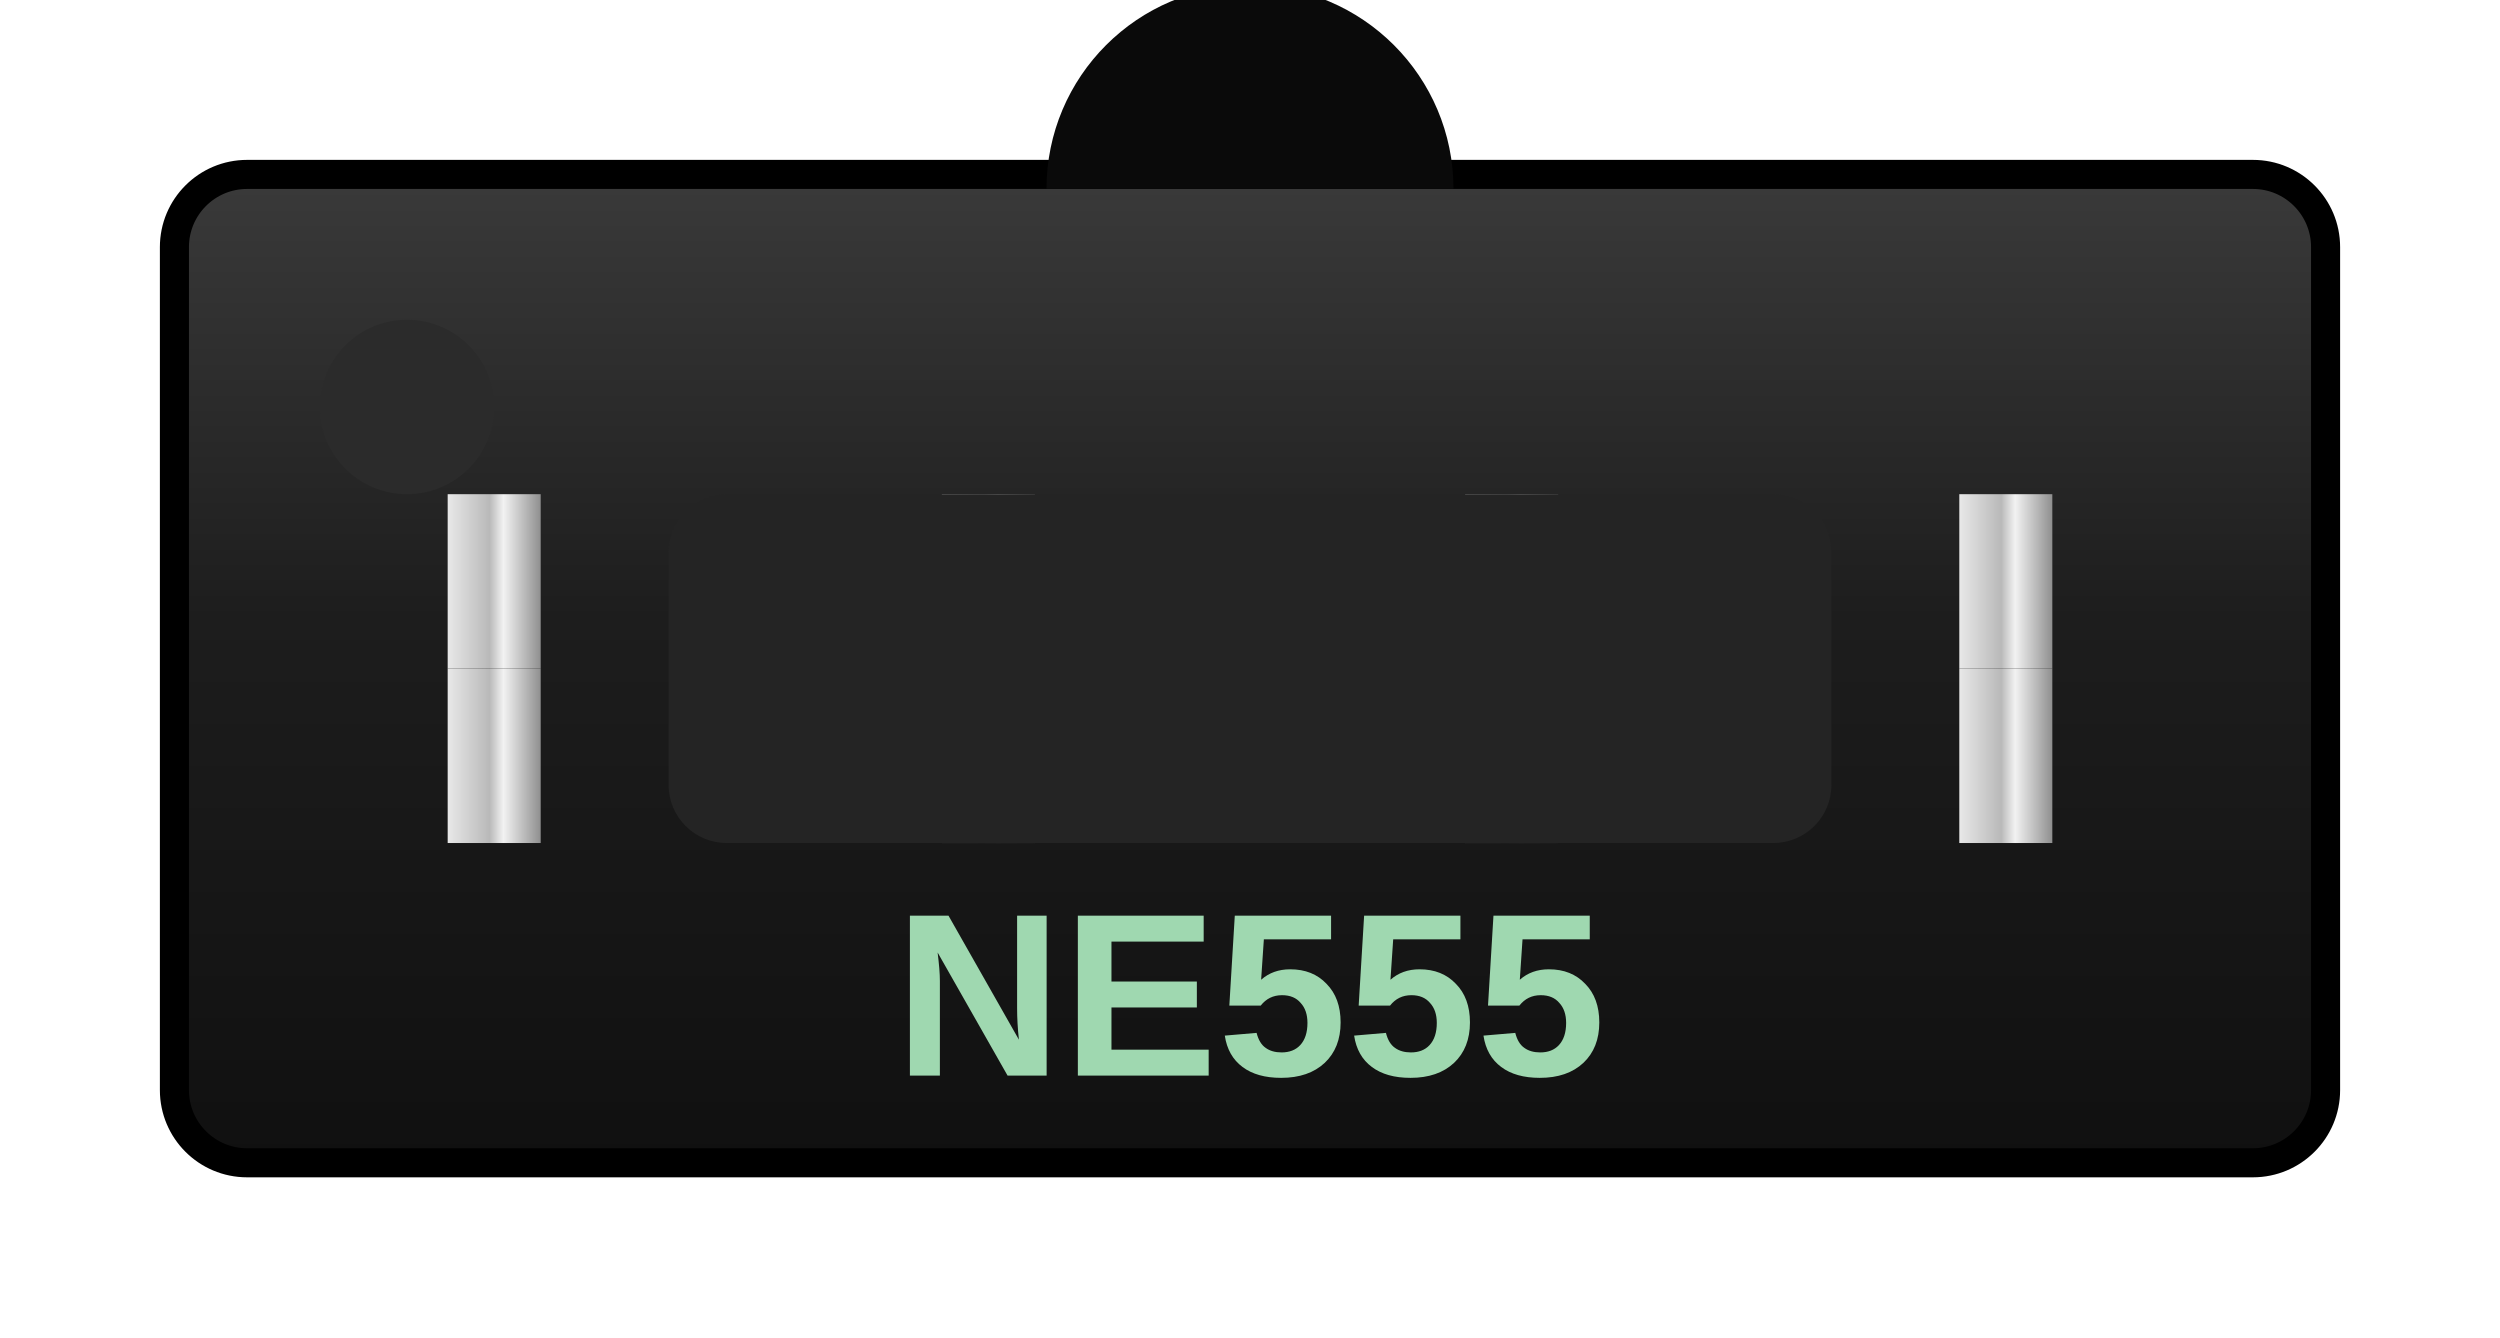
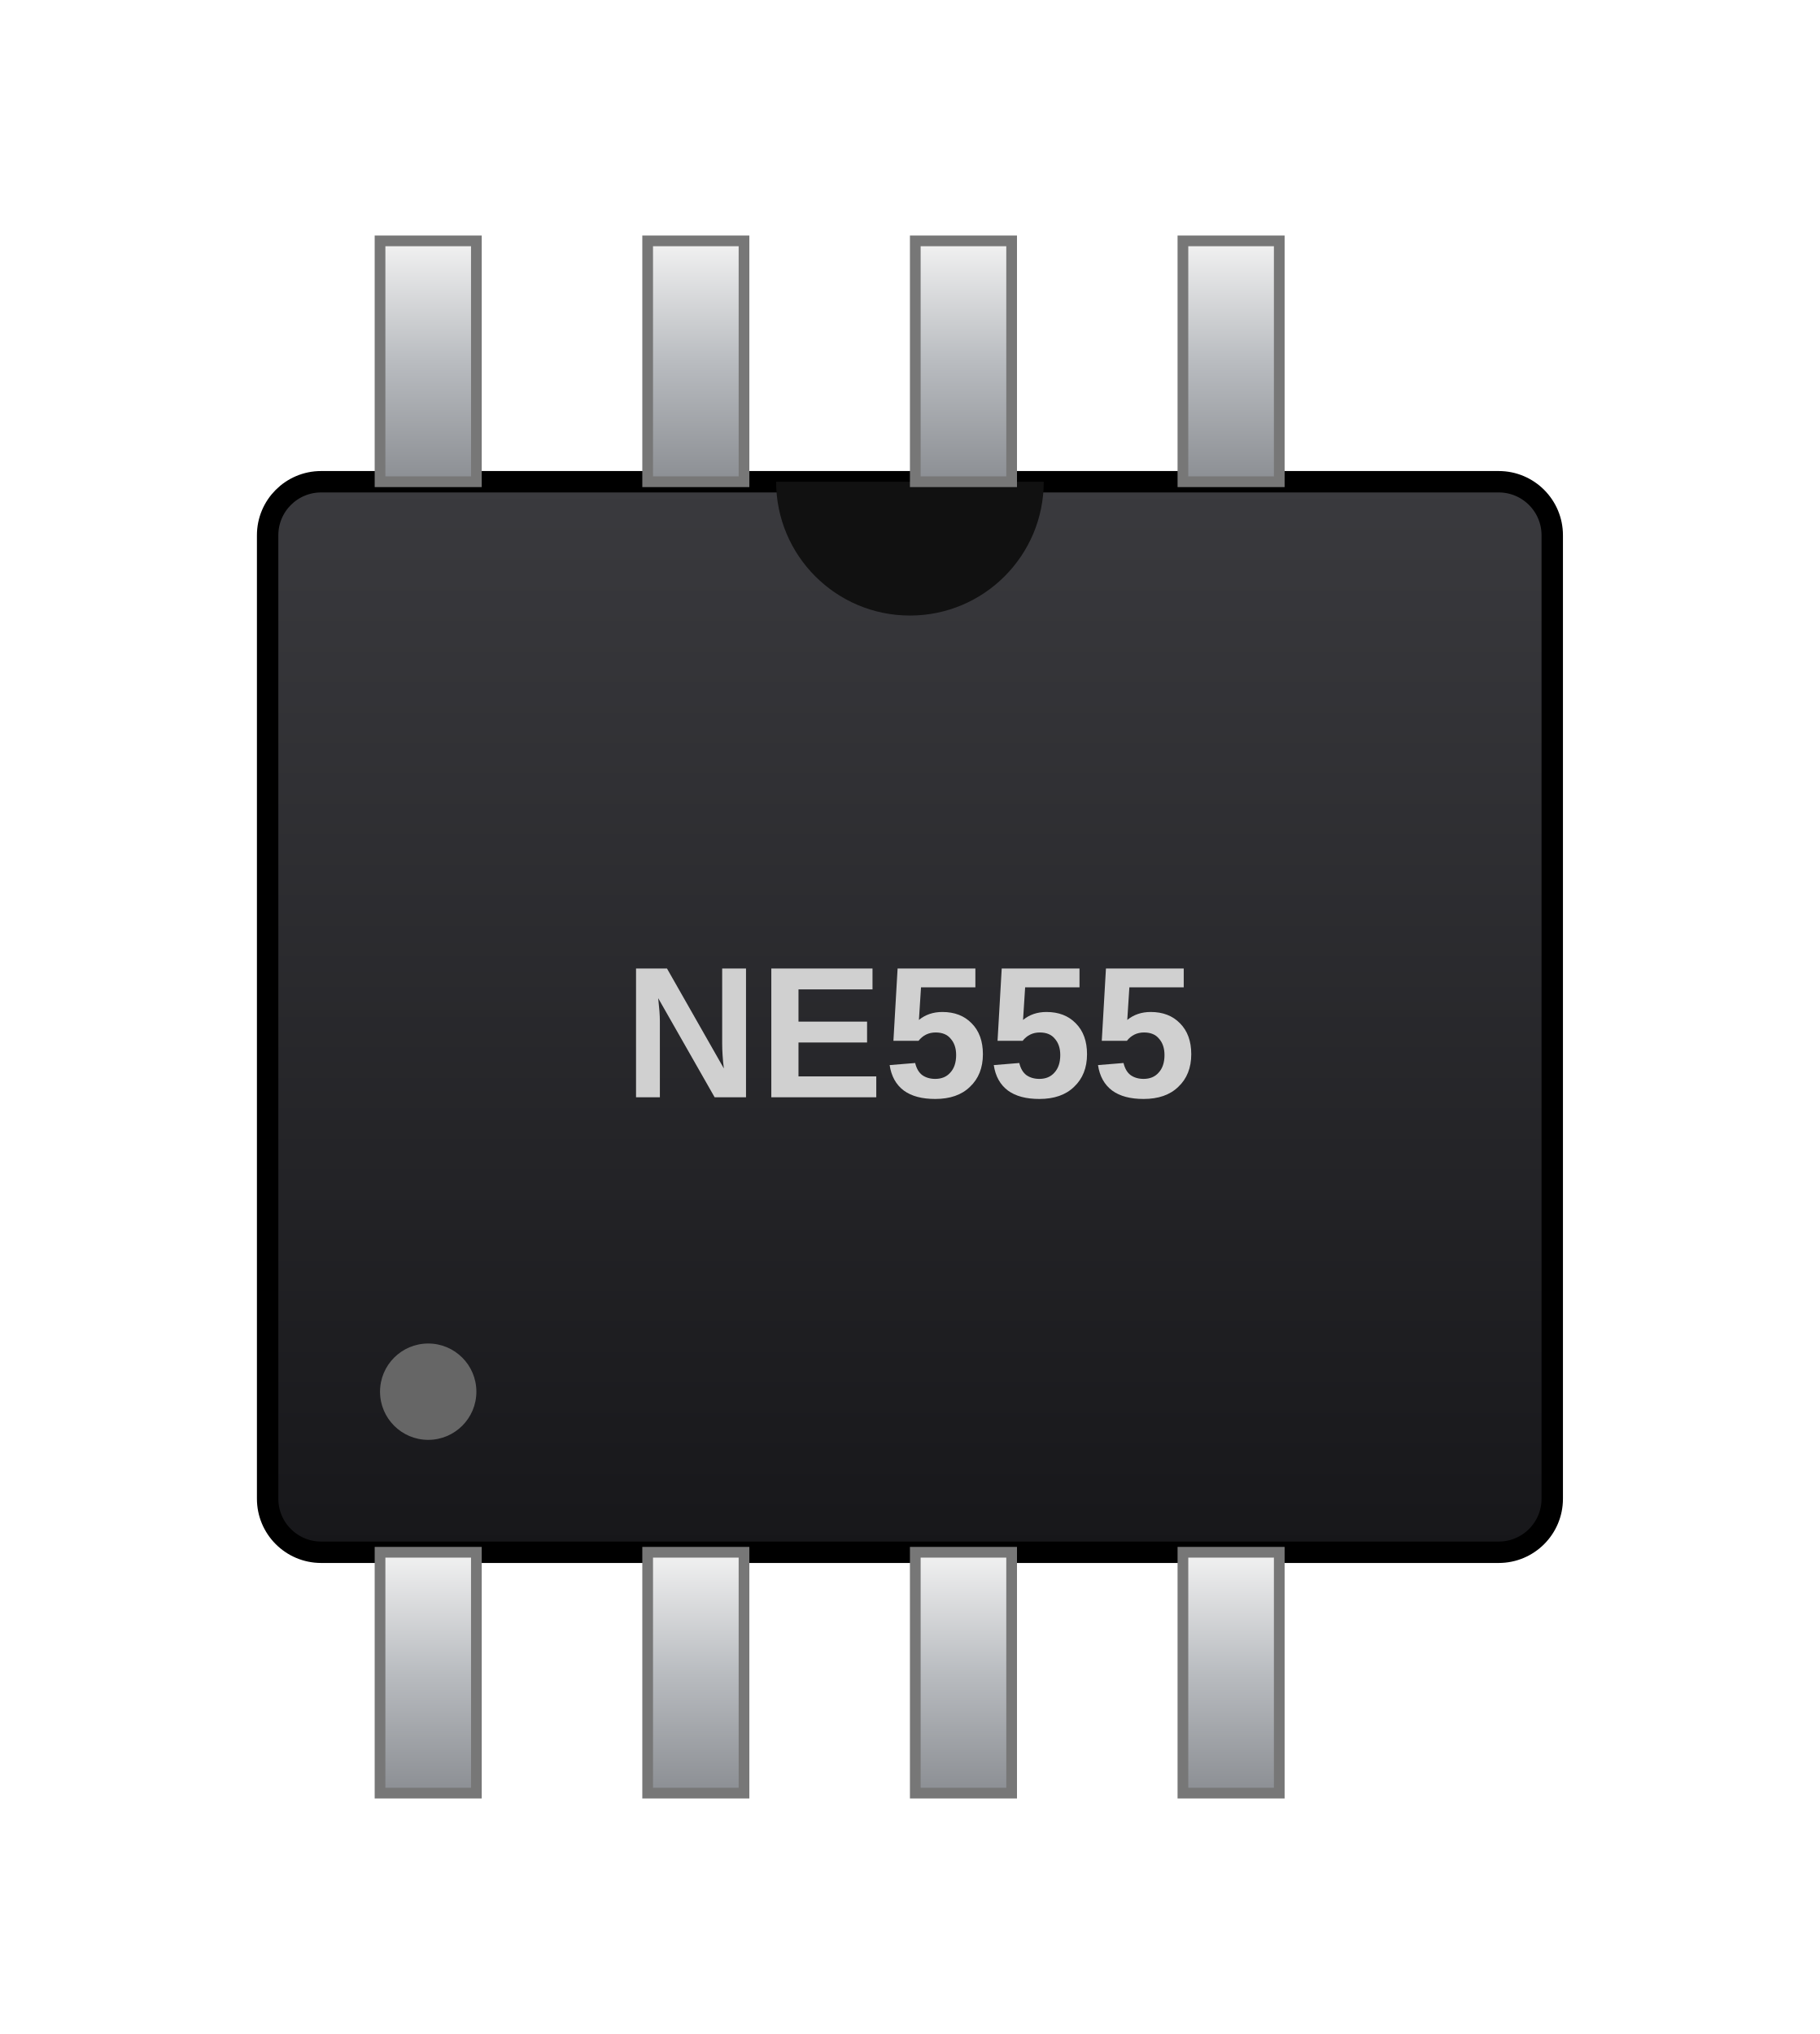
- <svg xmlns="http://www.w3.org/2000/svg" viewBox="0 0 86 46" width="86" height="46">
+ <svg xmlns="http://www.w3.org/2000/svg" viewBox="0 0 68 76" width="68" height="76">
  <defs>
-     <linearGradient id="pcb" x1="0" y1="0" x2="0" y2="1">
-       <stop offset="0" stop-color="#1f7a3d" />
-       <stop offset="0.5" stop-color="#16693a" />
-       <stop offset="1" stop-color="#0f4f2a" />
+     <linearGradient id="gB" x1="0" y1="0" x2="0" y2="1">
+       <stop offset="0" stop-color="#2b6fd0" />
+       <stop offset="1" stop-color="#14489c" />
    </linearGradient>
-     <linearGradient id="pcb2" x1="0" y1="0" x2="1" y2="1">
-       <stop offset="0" stop-color="#24506b" />
-       <stop offset="0.5" stop-color="#1b3f56" />
-       <stop offset="1" stop-color="#12303f" />
+     <linearGradient id="gG" x1="0" y1="0" x2="0" y2="1">
+       <stop offset="0" stop-color="#2f9a4f" />
+       <stop offset="1" stop-color="#176b33" />
    </linearGradient>
-     <linearGradient id="chip" x1="0" y1="0" x2="0" y2="1">
-       <stop offset="0" stop-color="#3a3a3a" />
-       <stop offset="0.45" stop-color="#1d1d1d" />
-       <stop offset="1" stop-color="#101010" />
+     <linearGradient id="gR" x1="0" y1="0" x2="0" y2="1">
+       <stop offset="0" stop-color="#d63b3b" />
+       <stop offset="1" stop-color="#9c1c1c" />
    </linearGradient>
-     <linearGradient id="metal" x1="0" y1="0" x2="1" y2="0">
-       <stop offset="0" stop-color="#e8e8e8" />
-       <stop offset="0.45" stop-color="#b9b9b9" />
-       <stop offset="0.6" stop-color="#f2f2f2" />
-       <stop offset="1" stop-color="#8f8f8f" />
+     <linearGradient id="gP" x1="0" y1="0" x2="0" y2="1">
+       <stop offset="0" stop-color="#6a3aa8" />
+       <stop offset="1" stop-color="#43207c" />
    </linearGradient>
-     <linearGradient id="gold" x1="0" y1="0" x2="0" y2="1">
-       <stop offset="0" stop-color="#ffe07a" />
-       <stop offset="1" stop-color="#c79a1e" />
+     <linearGradient id="gK" x1="0" y1="0" x2="0" y2="1">
+       <stop offset="0" stop-color="#3a3a3e" />
+       <stop offset="1" stop-color="#17171a" />
    </linearGradient>
-     <linearGradient id="glass" x1="0" y1="0" x2="1" y2="1">
-       <stop offset="0" stop-color="#ffffff" stop-opacity="0.55" />
-       <stop offset="0.5" stop-color="#cfe8ff" stop-opacity="0.2" />
-       <stop offset="1" stop-color="#7fb2e0" stop-opacity="0.45" />
+     <linearGradient id="gY" x1="0" y1="0" x2="0" y2="1">
+       <stop offset="0" stop-color="#e8b923" />
+       <stop offset="1" stop-color="#b78a0c" />
    </linearGradient>
-     <linearGradient id="red" x1="0" y1="0" x2="0" y2="1">
-       <stop offset="0" stop-color="#ff6b5e" />
-       <stop offset="1" stop-color="#b3271c" />
+     <linearGradient id="gM" x1="0" y1="0" x2="0" y2="1">
+       <stop offset="0" stop-color="#f2f2f2" />
+       <stop offset="0.5" stop-color="#b9bcc0" />
+       <stop offset="1" stop-color="#8b8e93" />
    </linearGradient>
-     <radialGradient id="glow" cx="0.5" cy="0.5" r="0.5">
-       <stop offset="0" stop-color="#fff" stop-opacity="0.9" />
-       <stop offset="1" stop-color="#fff" stop-opacity="0" />
+     <linearGradient id="gV" x1="0" y1="0" x2="1" y2="0">
+       <stop offset="0" stop-color="#8d9094" />
+       <stop offset="0.35" stop-color="#f4f4f4" />
+       <stop offset="1" stop-color="#7c7f84" />
+     </linearGradient>
+     <radialGradient id="gGl" cx="0.35" cy="0.3" r="0.8">
+       <stop offset="0" stop-color="#ffffff" stop-opacity=".9" />
+       <stop offset="1" stop-color="#cfe6f5" stop-opacity=".35" />
    </radialGradient>
  </defs>
-   <rect x="6" y="6" width="74" height="34" rx="2.5" fill="url(#chip)" stroke="#000" />
-   <path d="M36,6.5 a7,7 0 0 1 14,0 z" fill="#0a0a0a" />
-   <circle cx="14" cy="14" r="3" fill="#2b2b2b" />
-   <rect x="15.4" y="17" width="3.2" height="6" fill="url(#metal)" />
-   <rect x="32.4" y="17" width="3.2" height="6" fill="url(#metal)" />
-   <rect x="50.4" y="17" width="3.2" height="6" fill="url(#metal)" />
-   <rect x="67.4" y="17" width="3.2" height="6" fill="url(#metal)" />
-   <rect x="15.4" y="23" width="3.2" height="6" fill="url(#metal)" />
-   <rect x="32.4" y="23" width="3.2" height="6" fill="url(#metal)" />
-   <rect x="50.4" y="23" width="3.2" height="6" fill="url(#metal)" />
-   <rect x="67.4" y="23" width="3.2" height="6" fill="url(#metal)" />
-   <rect x="23" y="17" width="40" height="12" rx="2" fill="#242424" />
-   <text x="43" y="37" font-family="Arial,Helvetica,sans-serif" font-size="8" font-weight="bold" fill="#9fd8b0" text-anchor="middle">NE555</text>
+   <rect x="10" y="18" width="48" height="40" rx="2" fill="url(#gK)" stroke="#000" stroke-width=".8" />
+   <path d="M29.0 18 a5 5 0 0 0 10 0" fill="#111" />
+   <circle cx="16" cy="52" r="1.8" fill="#666" />
+   <text x="34.0" y="41.0" font-family="Arial,Helvetica,sans-serif" font-size="7" font-weight="bold" fill="#d0d0d0" text-anchor="middle">NE555</text>
+   <path d="M14.2 58 L14.2 67 L17.8 67 L17.8 58Z" fill="url(#gM)" stroke="#777" stroke-width=".4" />
+   <path d="M14.2 9 L14.2 18 L17.8 18 L17.8 9Z" fill="url(#gM)" stroke="#777" stroke-width=".4" />
+   <path d="M24.2 58 L24.2 67 L27.8 67 L27.8 58Z" fill="url(#gM)" stroke="#777" stroke-width=".4" />
+   <path d="M24.2 9 L24.2 18 L27.8 18 L27.8 9Z" fill="url(#gM)" stroke="#777" stroke-width=".4" />
+   <path d="M34.2 58 L34.2 67 L37.8 67 L37.8 58Z" fill="url(#gM)" stroke="#777" stroke-width=".4" />
+   <path d="M34.2 9 L34.2 18 L37.8 18 L37.8 9Z" fill="url(#gM)" stroke="#777" stroke-width=".4" />
+   <path d="M44.2 58 L44.2 67 L47.8 67 L47.8 58Z" fill="url(#gM)" stroke="#777" stroke-width=".4" />
+   <path d="M44.2 9 L44.2 18 L47.8 18 L47.8 9Z" fill="url(#gM)" stroke="#777" stroke-width=".4" />
</svg>
